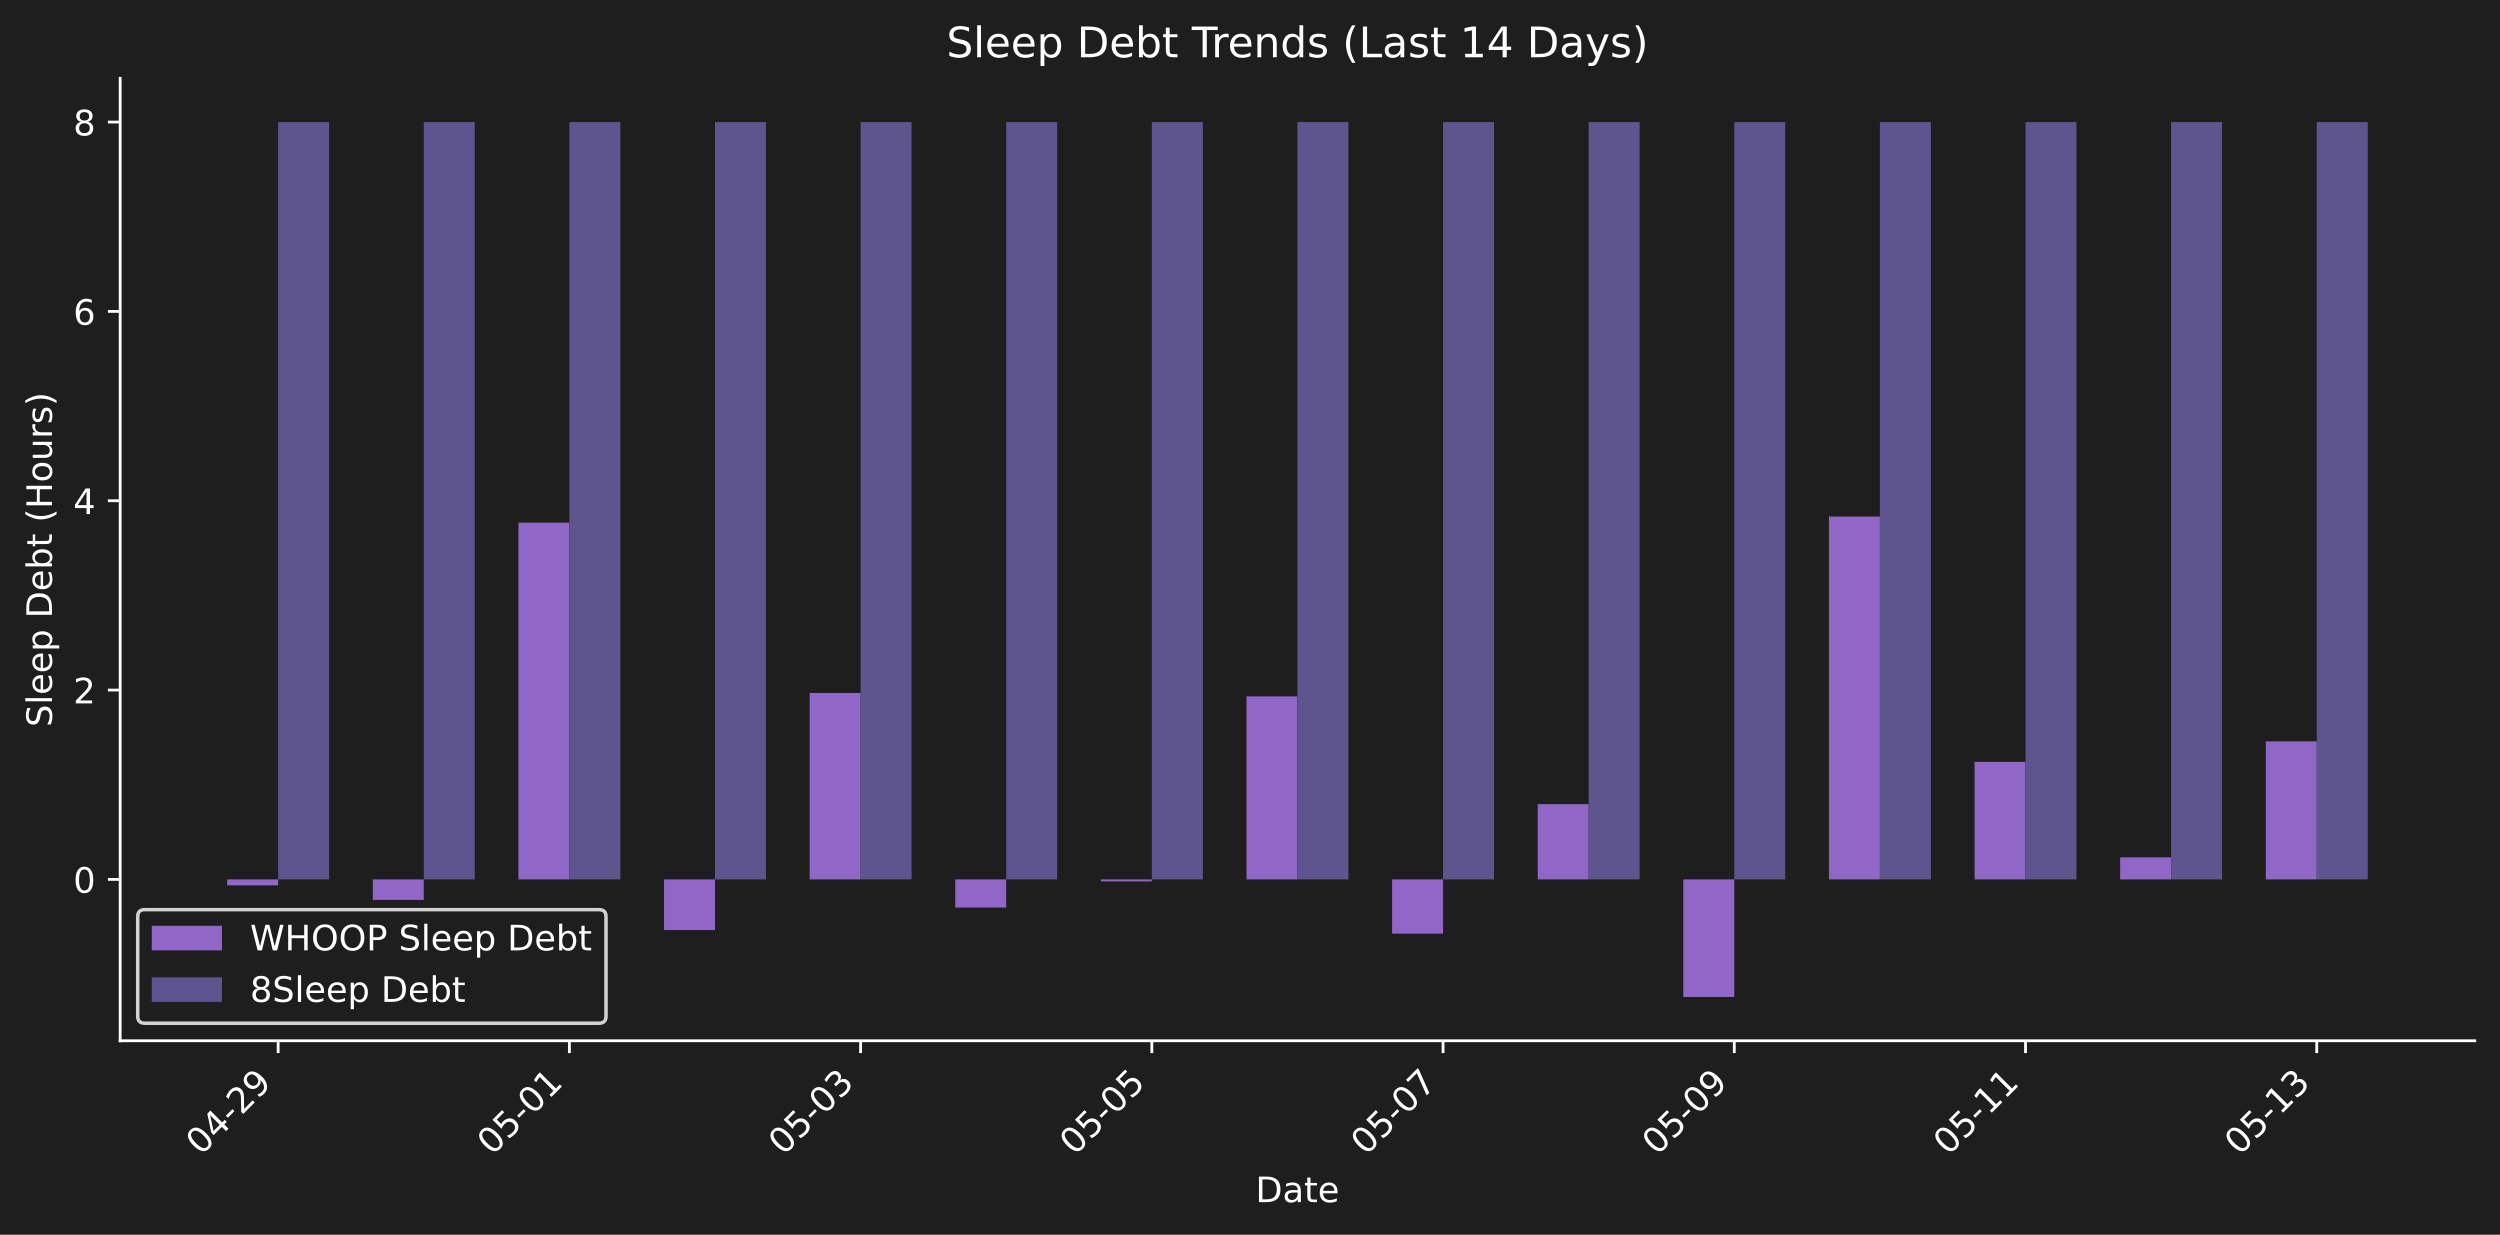
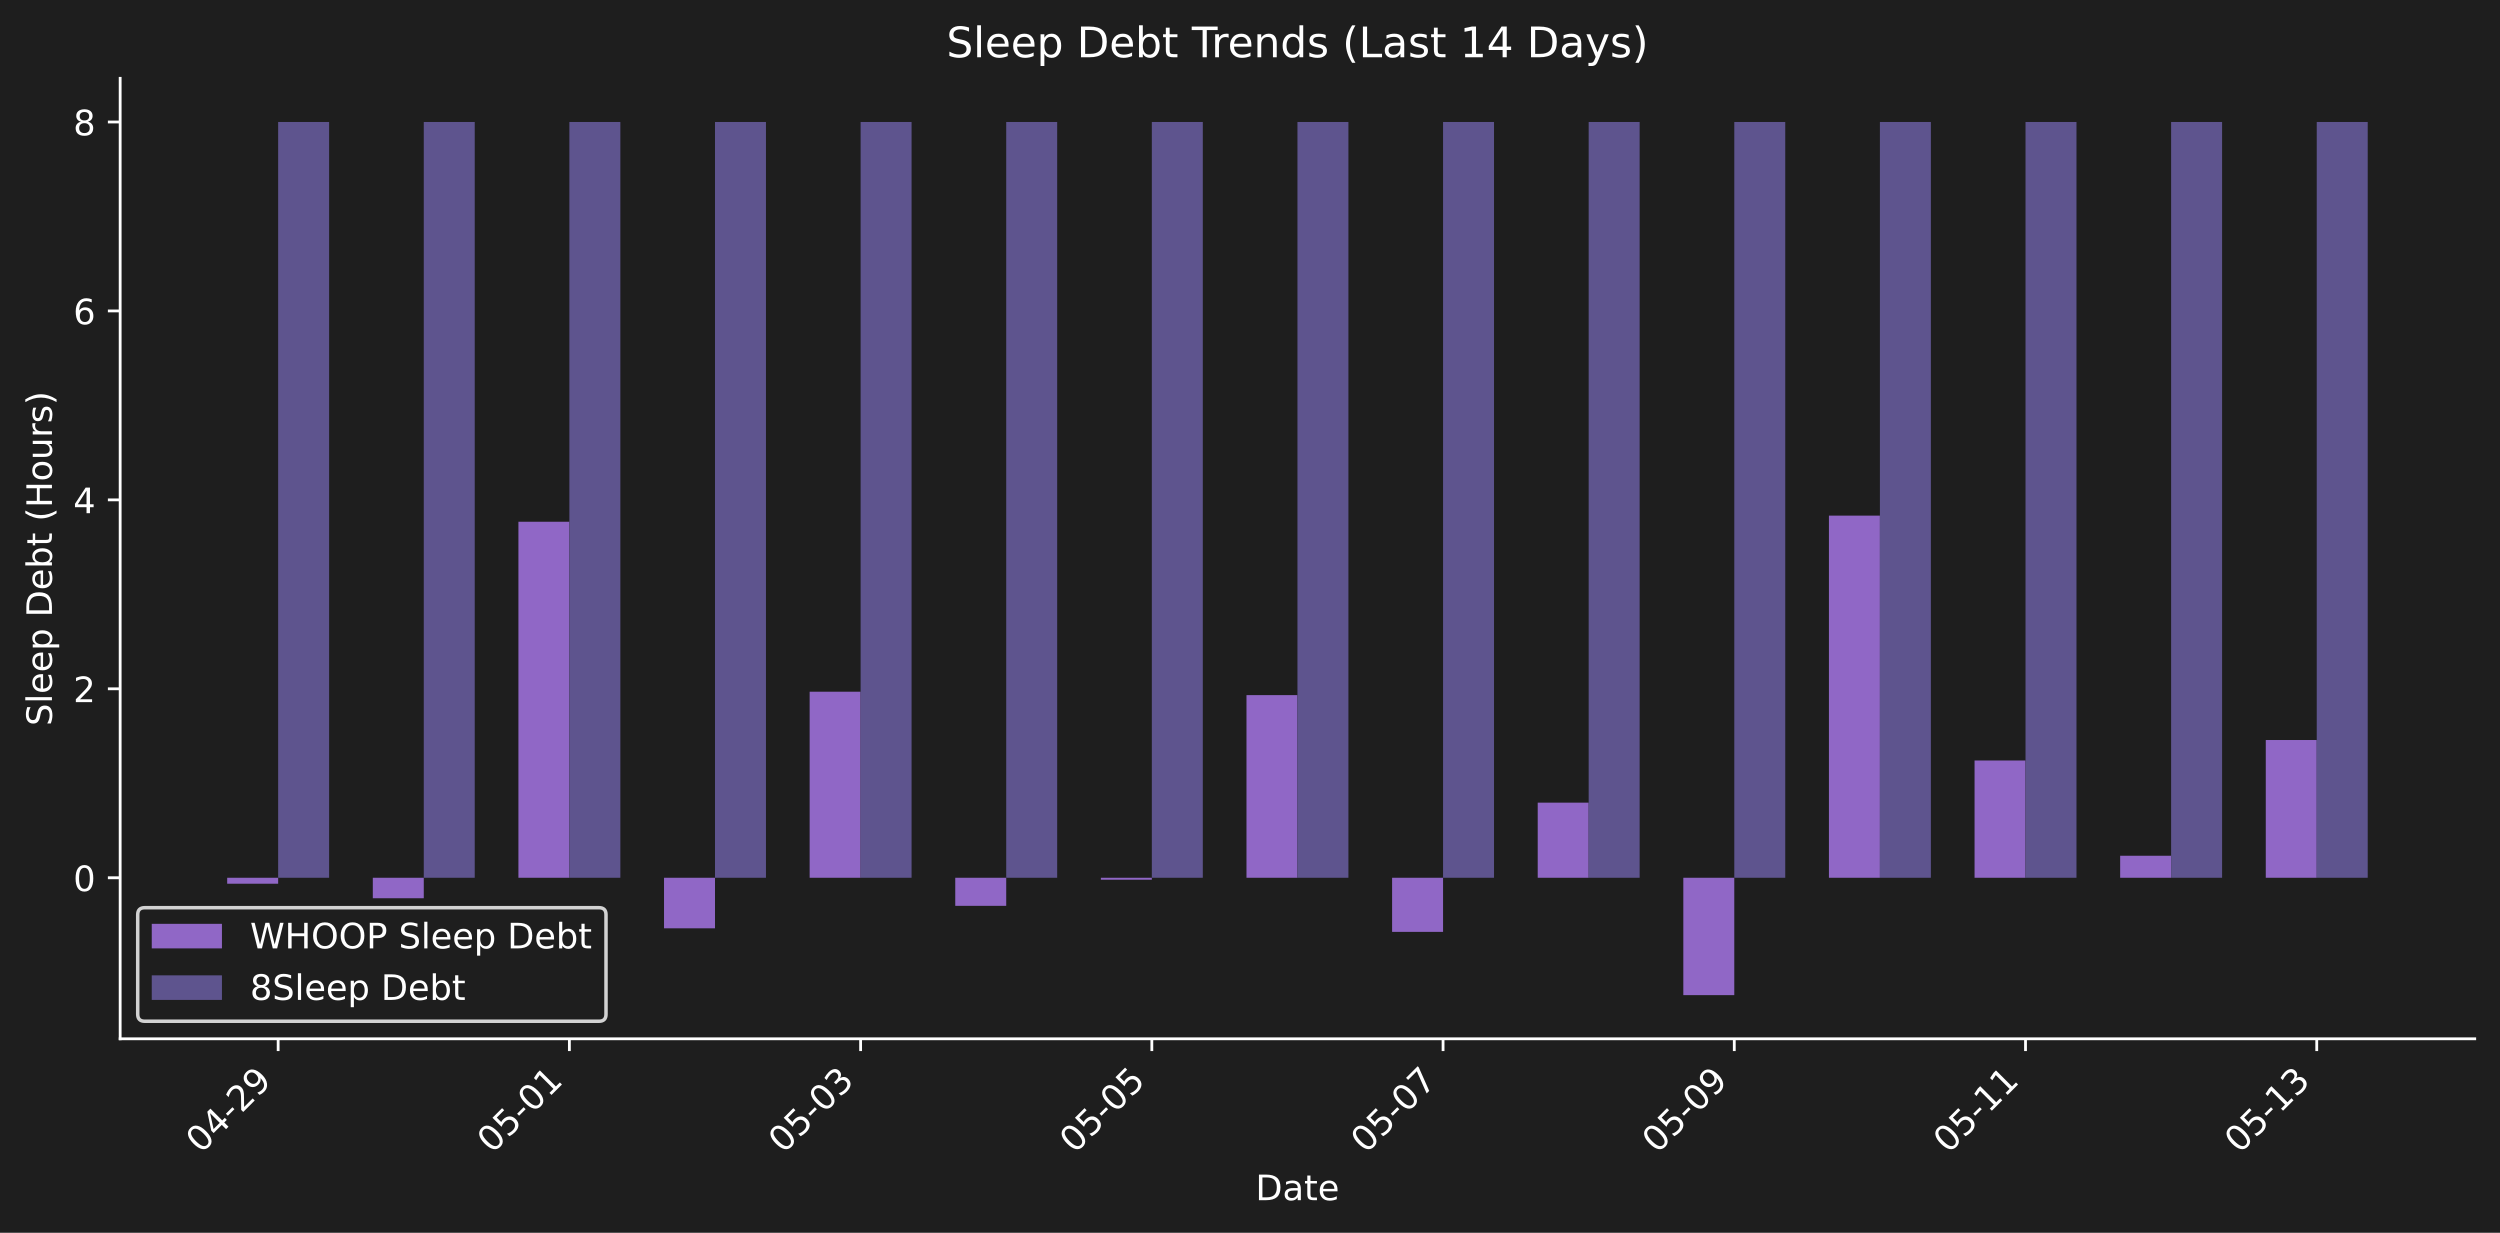
- <svg xmlns="http://www.w3.org/2000/svg" xmlns:xlink="http://www.w3.org/1999/xlink" width="712.371pt" height="351.832pt" viewBox="0 0 712.371 351.832" version="1.1">
+ <svg xmlns="http://www.w3.org/2000/svg" xmlns:xlink="http://www.w3.org/1999/xlink" width="712.371pt" height="351.271pt" viewBox="0 0 712.371 351.271" version="1.1">
  <defs>
    <style type="text/css">*{stroke-linejoin: round; stroke-linecap: butt}</style>
  </defs>
  <g id="figure_1">
    <g id="patch_1">
-       <path d="M 0 351.832  L 712.371 351.832  L 712.371 0  L 0 0  z " style="fill: #1e1e1e" />
+       <path d="M 0 351.271  L 712.371 351.271  L 712.371 0  L 0 0  z " style="fill: #1e1e1e" />
    </g>
    <g id="axes_1">
      <g id="patch_2">
-         <path d="M 34.241 296.563  L 705.171 296.563  L 705.171 22.318  L 34.241 22.318  L 34.241 296.563  z " style="fill: none" />
+         <path d="M 34.241 296.002  L 705.171 296.002  L 705.171 22.318  L 34.241 22.318  L 34.241 296.002  z " style="fill: none" />
      </g>
      <g id="patch_3">
-         <path d="M 64.737 250.585  L 79.26 250.585  L 79.26 252.286  L 64.737 252.286  z " clip-path="url(#p377a982e5c)" style="fill: #9067c6" />
+         <path d="M 64.737 250.118  L 79.26 250.118  L 79.26 251.816  L 64.737 251.816  z " clip-path="url(#p8cfb7bc39e)" style="fill: #9067c6" />
      </g>
      <g id="patch_4">
-         <path d="M 106.23 250.585  L 120.752 250.585  L 120.752 256.432  L 106.23 256.432  z " clip-path="url(#p377a982e5c)" style="fill: #9067c6" />
+         <path d="M 106.23 250.118  L 120.752 250.118  L 120.752 255.953  L 106.23 255.953  z " clip-path="url(#p8cfb7bc39e)" style="fill: #9067c6" />
      </g>
      <g id="patch_5">
-         <path d="M 147.722 250.585  L 162.244 250.585  L 162.244 148.93  L 147.722 148.93  z " clip-path="url(#p377a982e5c)" style="fill: #9067c6" />
+         <path d="M 147.722 250.118  L 162.244 250.118  L 162.244 148.671  L 147.722 148.671  z " clip-path="url(#p8cfb7bc39e)" style="fill: #9067c6" />
      </g>
      <g id="patch_6">
-         <path d="M 189.214 250.585  L 203.737 250.585  L 203.737 265.017  L 189.214 265.017  z " clip-path="url(#p377a982e5c)" style="fill: #9067c6" />
+         <path d="M 189.214 250.118  L 203.737 250.118  L 203.737 264.521  L 189.214 264.521  z " clip-path="url(#p8cfb7bc39e)" style="fill: #9067c6" />
      </g>
      <g id="patch_7">
-         <path d="M 230.707 250.585  L 245.229 250.585  L 245.229 197.463  L 230.707 197.463  z " clip-path="url(#p377a982e5c)" style="fill: #9067c6" />
+         <path d="M 230.707 250.118  L 245.229 250.118  L 245.229 197.104  L 230.707 197.104  z " clip-path="url(#p8cfb7bc39e)" style="fill: #9067c6" />
      </g>
      <g id="patch_8">
-         <path d="M 272.199 250.585  L 286.721 250.585  L 286.721 258.603  L 272.199 258.603  z " clip-path="url(#p377a982e5c)" style="fill: #9067c6" />
+         <path d="M 272.199 250.118  L 286.721 250.118  L 286.721 258.12  L 272.199 258.12  z " clip-path="url(#p8cfb7bc39e)" style="fill: #9067c6" />
      </g>
      <g id="patch_9">
-         <path d="M 313.691 250.585  L 328.213 250.585  L 328.213 251.147  L 313.691 251.147  z " clip-path="url(#p377a982e5c)" style="fill: #9067c6" />
+         <path d="M 313.691 250.118  L 328.213 250.118  L 328.213 250.679  L 313.691 250.679  z " clip-path="url(#p8cfb7bc39e)" style="fill: #9067c6" />
      </g>
      <g id="patch_10">
-         <path d="M 355.183 250.585  L 369.706 250.585  L 369.706 198.431  L 355.183 198.431  z " clip-path="url(#p377a982e5c)" style="fill: #9067c6" />
+         <path d="M 355.183 250.118  L 369.706 250.118  L 369.706 198.071  L 355.183 198.071  z " clip-path="url(#p8cfb7bc39e)" style="fill: #9067c6" />
      </g>
      <g id="patch_11">
-         <path d="M 396.676 250.585  L 411.198 250.585  L 411.198 266.036  L 396.676 266.036  z " clip-path="url(#p377a982e5c)" style="fill: #9067c6" />
+         <path d="M 396.676 250.118  L 411.198 250.118  L 411.198 265.538  L 396.676 265.538  z " clip-path="url(#p8cfb7bc39e)" style="fill: #9067c6" />
      </g>
      <g id="patch_12">
-         <path d="M 438.168 250.585  L 452.69 250.585  L 452.69 229.139  L 438.168 229.139  z " clip-path="url(#p377a982e5c)" style="fill: #9067c6" />
+         <path d="M 438.168 250.118  L 452.69 250.118  L 452.69 228.716  L 438.168 228.716  z " clip-path="url(#p8cfb7bc39e)" style="fill: #9067c6" />
      </g>
      <g id="patch_13">
-         <path d="M 479.66 250.585  L 494.182 250.585  L 494.182 284.097  L 479.66 284.097  z " clip-path="url(#p377a982e5c)" style="fill: #9067c6" />
+         <path d="M 479.66 250.118  L 494.182 250.118  L 494.182 283.562  L 479.66 283.562  z " clip-path="url(#p8cfb7bc39e)" style="fill: #9067c6" />
      </g>
      <g id="patch_14">
-         <path d="M 521.152 250.585  L 535.675 250.585  L 535.675 147.183  L 521.152 147.183  z " clip-path="url(#p377a982e5c)" style="fill: #9067c6" />
+         <path d="M 521.152 250.118  L 535.675 250.118  L 535.675 146.928  L 521.152 146.928  z " clip-path="url(#p8cfb7bc39e)" style="fill: #9067c6" />
      </g>
      <g id="patch_15">
-         <path d="M 562.645 250.585  L 577.167 250.585  L 577.167 217.097  L 562.645 217.097  z " clip-path="url(#p377a982e5c)" style="fill: #9067c6" />
+         <path d="M 562.645 250.118  L 577.167 250.118  L 577.167 216.699  L 562.645 216.699  z " clip-path="url(#p8cfb7bc39e)" style="fill: #9067c6" />
      </g>
      <g id="patch_16">
-         <path d="M 604.137 250.585  L 618.659 250.585  L 618.659 244.297  L 604.137 244.297  z " clip-path="url(#p377a982e5c)" style="fill: #9067c6" />
+         <path d="M 604.137 250.118  L 618.659 250.118  L 618.659 243.843  L 604.137 243.843  z " clip-path="url(#p8cfb7bc39e)" style="fill: #9067c6" />
      </g>
      <g id="patch_17">
-         <path d="M 645.629 250.585  L 660.152 250.585  L 660.152 211.251  L 645.629 211.251  z " clip-path="url(#p377a982e5c)" style="fill: #9067c6" />
+         <path d="M 645.629 250.118  L 660.152 250.118  L 660.152 210.865  L 645.629 210.865  z " clip-path="url(#p8cfb7bc39e)" style="fill: #9067c6" />
      </g>
      <g id="patch_18">
-         <path d="M 79.26 250.585  L 93.782 250.585  L 93.782 34.784  L 79.26 34.784  z " clip-path="url(#p377a982e5c)" style="fill: #5e548e" />
+         <path d="M 79.26 250.118  L 93.782 250.118  L 93.782 34.758  L 79.26 34.758  z " clip-path="url(#p8cfb7bc39e)" style="fill: #5e548e" />
      </g>
      <g id="patch_19">
-         <path d="M 120.752 250.585  L 135.274 250.585  L 135.274 34.784  L 120.752 34.784  z " clip-path="url(#p377a982e5c)" style="fill: #5e548e" />
+         <path d="M 120.752 250.118  L 135.274 250.118  L 135.274 34.758  L 120.752 34.758  z " clip-path="url(#p8cfb7bc39e)" style="fill: #5e548e" />
      </g>
      <g id="patch_20">
-         <path d="M 162.244 250.585  L 176.767 250.585  L 176.767 34.784  L 162.244 34.784  z " clip-path="url(#p377a982e5c)" style="fill: #5e548e" />
+         <path d="M 162.244 250.118  L 176.767 250.118  L 176.767 34.758  L 162.244 34.758  z " clip-path="url(#p8cfb7bc39e)" style="fill: #5e548e" />
      </g>
      <g id="patch_21">
-         <path d="M 203.737 250.585  L 218.259 250.585  L 218.259 34.784  L 203.737 34.784  z " clip-path="url(#p377a982e5c)" style="fill: #5e548e" />
+         <path d="M 203.737 250.118  L 218.259 250.118  L 218.259 34.758  L 203.737 34.758  z " clip-path="url(#p8cfb7bc39e)" style="fill: #5e548e" />
      </g>
      <g id="patch_22">
-         <path d="M 245.229 250.585  L 259.751 250.585  L 259.751 34.784  L 245.229 34.784  z " clip-path="url(#p377a982e5c)" style="fill: #5e548e" />
+         <path d="M 245.229 250.118  L 259.751 250.118  L 259.751 34.758  L 245.229 34.758  z " clip-path="url(#p8cfb7bc39e)" style="fill: #5e548e" />
      </g>
      <g id="patch_23">
-         <path d="M 286.721 250.585  L 301.243 250.585  L 301.243 34.784  L 286.721 34.784  z " clip-path="url(#p377a982e5c)" style="fill: #5e548e" />
+         <path d="M 286.721 250.118  L 301.243 250.118  L 301.243 34.758  L 286.721 34.758  z " clip-path="url(#p8cfb7bc39e)" style="fill: #5e548e" />
      </g>
      <g id="patch_24">
-         <path d="M 328.213 250.585  L 342.736 250.585  L 342.736 34.784  L 328.213 34.784  z " clip-path="url(#p377a982e5c)" style="fill: #5e548e" />
+         <path d="M 328.213 250.118  L 342.736 250.118  L 342.736 34.758  L 328.213 34.758  z " clip-path="url(#p8cfb7bc39e)" style="fill: #5e548e" />
      </g>
      <g id="patch_25">
-         <path d="M 369.706 250.585  L 384.228 250.585  L 384.228 34.784  L 369.706 34.784  z " clip-path="url(#p377a982e5c)" style="fill: #5e548e" />
+         <path d="M 369.706 250.118  L 384.228 250.118  L 384.228 34.758  L 369.706 34.758  z " clip-path="url(#p8cfb7bc39e)" style="fill: #5e548e" />
      </g>
      <g id="patch_26">
-         <path d="M 411.198 250.585  L 425.72 250.585  L 425.72 34.784  L 411.198 34.784  z " clip-path="url(#p377a982e5c)" style="fill: #5e548e" />
+         <path d="M 411.198 250.118  L 425.72 250.118  L 425.72 34.758  L 411.198 34.758  z " clip-path="url(#p8cfb7bc39e)" style="fill: #5e548e" />
      </g>
      <g id="patch_27">
-         <path d="M 452.69 250.585  L 467.212 250.585  L 467.212 34.784  L 452.69 34.784  z " clip-path="url(#p377a982e5c)" style="fill: #5e548e" />
+         <path d="M 452.69 250.118  L 467.212 250.118  L 467.212 34.758  L 452.69 34.758  z " clip-path="url(#p8cfb7bc39e)" style="fill: #5e548e" />
      </g>
      <g id="patch_28">
-         <path d="M 494.182 250.585  L 508.705 250.585  L 508.705 34.784  L 494.182 34.784  z " clip-path="url(#p377a982e5c)" style="fill: #5e548e" />
+         <path d="M 494.182 250.118  L 508.705 250.118  L 508.705 34.758  L 494.182 34.758  z " clip-path="url(#p8cfb7bc39e)" style="fill: #5e548e" />
      </g>
      <g id="patch_29">
-         <path d="M 535.675 250.585  L 550.197 250.585  L 550.197 34.784  L 535.675 34.784  z " clip-path="url(#p377a982e5c)" style="fill: #5e548e" />
+         <path d="M 535.675 250.118  L 550.197 250.118  L 550.197 34.758  L 535.675 34.758  z " clip-path="url(#p8cfb7bc39e)" style="fill: #5e548e" />
      </g>
      <g id="patch_30">
-         <path d="M 577.167 250.585  L 591.689 250.585  L 591.689 34.784  L 577.167 34.784  z " clip-path="url(#p377a982e5c)" style="fill: #5e548e" />
+         <path d="M 577.167 250.118  L 591.689 250.118  L 591.689 34.758  L 577.167 34.758  z " clip-path="url(#p8cfb7bc39e)" style="fill: #5e548e" />
      </g>
      <g id="patch_31">
-         <path d="M 618.659 250.585  L 633.182 250.585  L 633.182 34.784  L 618.659 34.784  z " clip-path="url(#p377a982e5c)" style="fill: #5e548e" />
+         <path d="M 618.659 250.118  L 633.182 250.118  L 633.182 34.758  L 618.659 34.758  z " clip-path="url(#p8cfb7bc39e)" style="fill: #5e548e" />
      </g>
      <g id="patch_32">
-         <path d="M 660.152 250.585  L 674.674 250.585  L 674.674 34.784  L 660.152 34.784  z " clip-path="url(#p377a982e5c)" style="fill: #5e548e" />
+         <path d="M 660.152 250.118  L 674.674 250.118  L 674.674 34.758  L 660.152 34.758  z " clip-path="url(#p8cfb7bc39e)" style="fill: #5e548e" />
      </g>
      <g id="matplotlib.axis_1">
        <g id="xtick_1">
          <g id="line2d_1">
            <defs>
-               <path id="m259b3828ea" d="M 0 0  L 0 3.5  " style="stroke: #ffffff; stroke-width: 0.8" />
+               <path id="md1a4232d67" d="M 0 0  L 0 3.5  " style="stroke: #ffffff; stroke-width: 0.8" />
            </defs>
            <g>
-               <use xlink:href="#m259b3828ea" x="79.26" y="296.563" style="fill: #ffffff; stroke: #ffffff; stroke-width: 0.8" />
+               <use xlink:href="#md1a4232d67" x="79.26" y="296.002" style="fill: #ffffff; stroke: #ffffff; stroke-width: 0.8" />
            </g>
          </g>
          <g id="text_1">
-             <g style="fill: #ffffff" transform="translate(57.2422 329.483) rotate(-45) scale(0.1 -0.1)">
+             <g style="fill: #ffffff" transform="translate(57.2422 328.9221) rotate(-45) scale(0.1 -0.1)">
              <defs>
                <path id="DejaVuSans-30" d="M 2034 4250  Q 1547 4250 1301 3770  Q 1056 3291 1056 2328  Q 1056 1369 1301 889  Q 1547 409 2034 409  Q 2525 409 2770 889  Q 3016 1369 3016 2328  Q 3016 3291 2770 3770  Q 2525 4250 2034 4250  z M 2034 4750  Q 2819 4750 3233 4129  Q 3647 3509 3647 2328  Q 3647 1150 3233 529  Q 2819 -91 2034 -91  Q 1250 -91 836 529  Q 422 1150 422 2328  Q 422 3509 836 4129  Q 1250 4750 2034 4750  z " transform="scale(0.015625)" />
                <path id="DejaVuSans-34" d="M 2419 4116  L 825 1625  L 2419 1625  L 2419 4116  z M 2253 4666  L 3047 4666  L 3047 1625  L 3713 1625  L 3713 1100  L 3047 1100  L 3047 0  L 2419 0  L 2419 1100  L 313 1100  L 313 1709  L 2253 4666  z " transform="scale(0.015625)" />
                <path id="DejaVuSans-2d" d="M 313 2009  L 1997 2009  L 1997 1497  L 313 1497  L 313 2009  z " transform="scale(0.015625)" />
                <path id="DejaVuSans-32" d="M 1228 531  L 3431 531  L 3431 0  L 469 0  L 469 531  Q 828 903 1448 1529  Q 2069 2156 2228 2338  Q 2531 2678 2651 2914  Q 2772 3150 2772 3378  Q 2772 3750 2511 3984  Q 2250 4219 1831 4219  Q 1534 4219 1204 4116  Q 875 4013 500 3803  L 500 4441  Q 881 4594 1212 4672  Q 1544 4750 1819 4750  Q 2544 4750 2975 4387  Q 3406 4025 3406 3419  Q 3406 3131 3298 2873  Q 3191 2616 2906 2266  Q 2828 2175 2409 1742  Q 1991 1309 1228 531  z " transform="scale(0.015625)" />
                <path id="DejaVuSans-39" d="M 703 97  L 703 672  Q 941 559 1184 500  Q 1428 441 1663 441  Q 2288 441 2617 861  Q 2947 1281 2994 2138  Q 2813 1869 2534 1725  Q 2256 1581 1919 1581  Q 1219 1581 811 2004  Q 403 2428 403 3163  Q 403 3881 828 4315  Q 1253 4750 1959 4750  Q 2769 4750 3195 4129  Q 3622 3509 3622 2328  Q 3622 1225 3098 567  Q 2575 -91 1691 -91  Q 1453 -91 1209 -44  Q 966 3 703 97  z M 1959 2075  Q 2384 2075 2632 2365  Q 2881 2656 2881 3163  Q 2881 3666 2632 3958  Q 2384 4250 1959 4250  Q 1534 4250 1286 3958  Q 1038 3666 1038 3163  Q 1038 2656 1286 2365  Q 1534 2075 1959 2075  z " transform="scale(0.015625)" />
              </defs>
              <use xlink:href="#DejaVuSans-30" />
              <use xlink:href="#DejaVuSans-34" transform="translate(63.62305 0)" />
              <use xlink:href="#DejaVuSans-2d" transform="translate(127.2461 0)" />
              <use xlink:href="#DejaVuSans-32" transform="translate(163.3301 0)" />
              <use xlink:href="#DejaVuSans-39" transform="translate(226.9531 0)" />
            </g>
          </g>
        </g>
        <g id="xtick_2">
          <g id="line2d_2">
            <g>
-               <use xlink:href="#m259b3828ea" x="162.244" y="296.563" style="fill: #ffffff; stroke: #ffffff; stroke-width: 0.8" />
+               <use xlink:href="#md1a4232d67" x="162.244" y="296.002" style="fill: #ffffff; stroke: #ffffff; stroke-width: 0.8" />
            </g>
          </g>
          <g id="text_2">
-             <g style="fill: #ffffff" transform="translate(140.2267 329.483) rotate(-45) scale(0.1 -0.1)">
+             <g style="fill: #ffffff" transform="translate(140.2267 328.9221) rotate(-45) scale(0.1 -0.1)">
              <defs>
                <path id="DejaVuSans-35" d="M 691 4666  L 3169 4666  L 3169 4134  L 1269 4134  L 1269 2991  Q 1406 3038 1543 3061  Q 1681 3084 1819 3084  Q 2600 3084 3056 2656  Q 3513 2228 3513 1497  Q 3513 744 3044 326  Q 2575 -91 1722 -91  Q 1428 -91 1123 -41  Q 819 9 494 109  L 494 744  Q 775 591 1075 516  Q 1375 441 1709 441  Q 2250 441 2565 725  Q 2881 1009 2881 1497  Q 2881 1984 2565 2268  Q 2250 2553 1709 2553  Q 1456 2553 1204 2497  Q 953 2441 691 2322  L 691 4666  z " transform="scale(0.015625)" />
                <path id="DejaVuSans-31" d="M 794 531  L 1825 531  L 1825 4091  L 703 3866  L 703 4441  L 1819 4666  L 2450 4666  L 2450 531  L 3481 531  L 3481 0  L 794 0  L 794 531  z " transform="scale(0.015625)" />
              </defs>
              <use xlink:href="#DejaVuSans-30" />
              <use xlink:href="#DejaVuSans-35" transform="translate(63.62305 0)" />
              <use xlink:href="#DejaVuSans-2d" transform="translate(127.2461 0)" />
              <use xlink:href="#DejaVuSans-30" transform="translate(163.3301 0)" />
              <use xlink:href="#DejaVuSans-31" transform="translate(226.9531 0)" />
            </g>
          </g>
        </g>
        <g id="xtick_3">
          <g id="line2d_3">
            <g>
-               <use xlink:href="#m259b3828ea" x="245.229" y="296.563" style="fill: #ffffff; stroke: #ffffff; stroke-width: 0.8" />
+               <use xlink:href="#md1a4232d67" x="245.229" y="296.002" style="fill: #ffffff; stroke: #ffffff; stroke-width: 0.8" />
            </g>
          </g>
          <g id="text_3">
-             <g style="fill: #ffffff" transform="translate(223.2113 329.483) rotate(-45) scale(0.1 -0.1)">
+             <g style="fill: #ffffff" transform="translate(223.2113 328.9221) rotate(-45) scale(0.1 -0.1)">
              <defs>
                <path id="DejaVuSans-33" d="M 2597 2516  Q 3050 2419 3304 2112  Q 3559 1806 3559 1356  Q 3559 666 3084 287  Q 2609 -91 1734 -91  Q 1441 -91 1130 -33  Q 819 25 488 141  L 488 750  Q 750 597 1062 519  Q 1375 441 1716 441  Q 2309 441 2620 675  Q 2931 909 2931 1356  Q 2931 1769 2642 2001  Q 2353 2234 1838 2234  L 1294 2234  L 1294 2753  L 1863 2753  Q 2328 2753 2575 2939  Q 2822 3125 2822 3475  Q 2822 3834 2567 4026  Q 2313 4219 1838 4219  Q 1578 4219 1281 4162  Q 984 4106 628 3988  L 628 4550  Q 988 4650 1302 4700  Q 1616 4750 1894 4750  Q 2613 4750 3031 4423  Q 3450 4097 3450 3541  Q 3450 3153 3228 2886  Q 3006 2619 2597 2516  z " transform="scale(0.015625)" />
              </defs>
              <use xlink:href="#DejaVuSans-30" />
              <use xlink:href="#DejaVuSans-35" transform="translate(63.62305 0)" />
              <use xlink:href="#DejaVuSans-2d" transform="translate(127.2461 0)" />
              <use xlink:href="#DejaVuSans-30" transform="translate(163.3301 0)" />
              <use xlink:href="#DejaVuSans-33" transform="translate(226.9531 0)" />
            </g>
          </g>
        </g>
        <g id="xtick_4">
          <g id="line2d_4">
            <g>
-               <use xlink:href="#m259b3828ea" x="328.213" y="296.563" style="fill: #ffffff; stroke: #ffffff; stroke-width: 0.8" />
+               <use xlink:href="#md1a4232d67" x="328.213" y="296.002" style="fill: #ffffff; stroke: #ffffff; stroke-width: 0.8" />
            </g>
          </g>
          <g id="text_4">
-             <g style="fill: #ffffff" transform="translate(306.1958 329.483) rotate(-45) scale(0.1 -0.1)">
+             <g style="fill: #ffffff" transform="translate(306.1958 328.9221) rotate(-45) scale(0.1 -0.1)">
              <use xlink:href="#DejaVuSans-30" />
              <use xlink:href="#DejaVuSans-35" transform="translate(63.62305 0)" />
              <use xlink:href="#DejaVuSans-2d" transform="translate(127.2461 0)" />
              <use xlink:href="#DejaVuSans-30" transform="translate(163.3301 0)" />
              <use xlink:href="#DejaVuSans-35" transform="translate(226.9531 0)" />
            </g>
          </g>
        </g>
        <g id="xtick_5">
          <g id="line2d_5">
            <g>
-               <use xlink:href="#m259b3828ea" x="411.198" y="296.563" style="fill: #ffffff; stroke: #ffffff; stroke-width: 0.8" />
+               <use xlink:href="#md1a4232d67" x="411.198" y="296.002" style="fill: #ffffff; stroke: #ffffff; stroke-width: 0.8" />
            </g>
          </g>
          <g id="text_5">
-             <g style="fill: #ffffff" transform="translate(389.1804 329.483) rotate(-45) scale(0.1 -0.1)">
+             <g style="fill: #ffffff" transform="translate(389.1804 328.9221) rotate(-45) scale(0.1 -0.1)">
              <defs>
                <path id="DejaVuSans-37" d="M 525 4666  L 3525 4666  L 3525 4397  L 1831 0  L 1172 0  L 2766 4134  L 525 4134  L 525 4666  z " transform="scale(0.015625)" />
              </defs>
              <use xlink:href="#DejaVuSans-30" />
              <use xlink:href="#DejaVuSans-35" transform="translate(63.62305 0)" />
              <use xlink:href="#DejaVuSans-2d" transform="translate(127.2461 0)" />
              <use xlink:href="#DejaVuSans-30" transform="translate(163.3301 0)" />
              <use xlink:href="#DejaVuSans-37" transform="translate(226.9531 0)" />
            </g>
          </g>
        </g>
        <g id="xtick_6">
          <g id="line2d_6">
            <g>
-               <use xlink:href="#m259b3828ea" x="494.182" y="296.563" style="fill: #ffffff; stroke: #ffffff; stroke-width: 0.8" />
+               <use xlink:href="#md1a4232d67" x="494.182" y="296.002" style="fill: #ffffff; stroke: #ffffff; stroke-width: 0.8" />
            </g>
          </g>
          <g id="text_6">
-             <g style="fill: #ffffff" transform="translate(472.1649 329.483) rotate(-45) scale(0.1 -0.1)">
+             <g style="fill: #ffffff" transform="translate(472.1649 328.9221) rotate(-45) scale(0.1 -0.1)">
              <use xlink:href="#DejaVuSans-30" />
              <use xlink:href="#DejaVuSans-35" transform="translate(63.62305 0)" />
              <use xlink:href="#DejaVuSans-2d" transform="translate(127.2461 0)" />
              <use xlink:href="#DejaVuSans-30" transform="translate(163.3301 0)" />
              <use xlink:href="#DejaVuSans-39" transform="translate(226.9531 0)" />
            </g>
          </g>
        </g>
        <g id="xtick_7">
          <g id="line2d_7">
            <g>
-               <use xlink:href="#m259b3828ea" x="577.167" y="296.563" style="fill: #ffffff; stroke: #ffffff; stroke-width: 0.8" />
+               <use xlink:href="#md1a4232d67" x="577.167" y="296.002" style="fill: #ffffff; stroke: #ffffff; stroke-width: 0.8" />
            </g>
          </g>
          <g id="text_7">
-             <g style="fill: #ffffff" transform="translate(555.1494 329.483) rotate(-45) scale(0.1 -0.1)">
+             <g style="fill: #ffffff" transform="translate(555.1494 328.9221) rotate(-45) scale(0.1 -0.1)">
              <use xlink:href="#DejaVuSans-30" />
              <use xlink:href="#DejaVuSans-35" transform="translate(63.62305 0)" />
              <use xlink:href="#DejaVuSans-2d" transform="translate(127.2461 0)" />
              <use xlink:href="#DejaVuSans-31" transform="translate(163.3301 0)" />
              <use xlink:href="#DejaVuSans-31" transform="translate(226.9531 0)" />
            </g>
          </g>
        </g>
        <g id="xtick_8">
          <g id="line2d_8">
            <g>
-               <use xlink:href="#m259b3828ea" x="660.152" y="296.563" style="fill: #ffffff; stroke: #ffffff; stroke-width: 0.8" />
+               <use xlink:href="#md1a4232d67" x="660.152" y="296.002" style="fill: #ffffff; stroke: #ffffff; stroke-width: 0.8" />
            </g>
          </g>
          <g id="text_8">
-             <g style="fill: #ffffff" transform="translate(638.134 329.483) rotate(-45) scale(0.1 -0.1)">
+             <g style="fill: #ffffff" transform="translate(638.134 328.9221) rotate(-45) scale(0.1 -0.1)">
              <use xlink:href="#DejaVuSans-30" />
              <use xlink:href="#DejaVuSans-35" transform="translate(63.62305 0)" />
              <use xlink:href="#DejaVuSans-2d" transform="translate(127.2461 0)" />
              <use xlink:href="#DejaVuSans-31" transform="translate(163.3301 0)" />
              <use xlink:href="#DejaVuSans-33" transform="translate(226.9531 0)" />
            </g>
          </g>
        </g>
        <g id="text_9">
-           <g style="fill: #ffffff" transform="translate(357.7548 342.552) scale(0.1 -0.1)">
+           <g style="fill: #ffffff" transform="translate(357.7548 341.9911) scale(0.1 -0.1)">
            <defs>
              <path id="DejaVuSans-44" d="M 1259 4147  L 1259 519  L 2022 519  Q 2988 519 3436 956  Q 3884 1394 3884 2338  Q 3884 3275 3436 3711  Q 2988 4147 2022 4147  L 1259 4147  z M 628 4666  L 1925 4666  Q 3281 4666 3915 4102  Q 4550 3538 4550 2338  Q 4550 1131 3912 565  Q 3275 0 1925 0  L 628 0  L 628 4666  z " transform="scale(0.015625)" />
              <path id="DejaVuSans-61" d="M 2194 1759  Q 1497 1759 1228 1600  Q 959 1441 959 1056  Q 959 750 1161 570  Q 1363 391 1709 391  Q 2188 391 2477 730  Q 2766 1069 2766 1631  L 2766 1759  L 2194 1759  z M 3341 1997  L 3341 0  L 2766 0  L 2766 531  Q 2569 213 2275 61  Q 1981 -91 1556 -91  Q 1019 -91 701 211  Q 384 513 384 1019  Q 384 1609 779 1909  Q 1175 2209 1959 2209  L 2766 2209  L 2766 2266  Q 2766 2663 2505 2880  Q 2244 3097 1772 3097  Q 1472 3097 1187 3025  Q 903 2953 641 2809  L 641 3341  Q 956 3463 1253 3523  Q 1550 3584 1831 3584  Q 2591 3584 2966 3190  Q 3341 2797 3341 1997  z " transform="scale(0.015625)" />
              <path id="DejaVuSans-74" d="M 1172 4494  L 1172 3500  L 2356 3500  L 2356 3053  L 1172 3053  L 1172 1153  Q 1172 725 1289 603  Q 1406 481 1766 481  L 2356 481  L 2356 0  L 1766 0  Q 1100 0 847 248  Q 594 497 594 1153  L 594 3053  L 172 3053  L 172 3500  L 594 3500  L 594 4494  L 1172 4494  z " transform="scale(0.015625)" />
              <path id="DejaVuSans-65" d="M 3597 1894  L 3597 1613  L 953 1613  Q 991 1019 1311 708  Q 1631 397 2203 397  Q 2534 397 2845 478  Q 3156 559 3463 722  L 3463 178  Q 3153 47 2828 -22  Q 2503 -91 2169 -91  Q 1331 -91 842 396  Q 353 884 353 1716  Q 353 2575 817 3079  Q 1281 3584 2069 3584  Q 2775 3584 3186 3129  Q 3597 2675 3597 1894  z M 3022 2063  Q 3016 2534 2758 2815  Q 2500 3097 2075 3097  Q 1594 3097 1305 2825  Q 1016 2553 972 2059  L 3022 2063  z " transform="scale(0.015625)" />
            </defs>
            <use xlink:href="#DejaVuSans-44" />
            <use xlink:href="#DejaVuSans-61" transform="translate(77.00195 0)" />
            <use xlink:href="#DejaVuSans-74" transform="translate(138.2812 0)" />
            <use xlink:href="#DejaVuSans-65" transform="translate(177.4902 0)" />
          </g>
        </g>
      </g>
      <g id="matplotlib.axis_2">
        <g id="ytick_1">
          <g id="line2d_9">
            <defs>
-               <path id="m7e907a31b7" d="M 0 0  L -3.5 0  " style="stroke: #ffffff; stroke-width: 0.8" />
+               <path id="me4ab200064" d="M 0 0  L -3.5 0  " style="stroke: #ffffff; stroke-width: 0.8" />
            </defs>
            <g>
-               <use xlink:href="#m7e907a31b7" x="34.241" y="250.585" style="fill: #ffffff; stroke: #ffffff; stroke-width: 0.8" />
+               <use xlink:href="#me4ab200064" x="34.241" y="250.118" style="fill: #ffffff; stroke: #ffffff; stroke-width: 0.8" />
            </g>
          </g>
          <g id="text_10">
-             <g style="fill: #ffffff" transform="translate(20.87813 254.384) scale(0.1 -0.1)">
+             <g style="fill: #ffffff" transform="translate(20.87813 253.9171) scale(0.1 -0.1)">
              <use xlink:href="#DejaVuSans-30" />
            </g>
          </g>
        </g>
        <g id="ytick_2">
          <g id="line2d_10">
            <g>
-               <use xlink:href="#m7e907a31b7" x="34.241" y="196.635" style="fill: #ffffff; stroke: #ffffff; stroke-width: 0.8" />
+               <use xlink:href="#me4ab200064" x="34.241" y="196.278" style="fill: #ffffff; stroke: #ffffff; stroke-width: 0.8" />
            </g>
          </g>
          <g id="text_11">
-             <g style="fill: #ffffff" transform="translate(20.87813 200.4338) scale(0.1 -0.1)">
+             <g style="fill: #ffffff" transform="translate(20.87813 200.0772) scale(0.1 -0.1)">
              <use xlink:href="#DejaVuSans-32" />
            </g>
          </g>
        </g>
        <g id="ytick_3">
          <g id="line2d_11">
            <g>
-               <use xlink:href="#m7e907a31b7" x="34.241" y="142.684" style="fill: #ffffff; stroke: #ffffff; stroke-width: 0.8" />
+               <use xlink:href="#me4ab200064" x="34.241" y="142.438" style="fill: #ffffff; stroke: #ffffff; stroke-width: 0.8" />
            </g>
          </g>
          <g id="text_12">
-             <g style="fill: #ffffff" transform="translate(20.87813 146.4835) scale(0.1 -0.1)">
+             <g style="fill: #ffffff" transform="translate(20.87813 146.2373) scale(0.1 -0.1)">
              <use xlink:href="#DejaVuSans-34" />
            </g>
          </g>
        </g>
        <g id="ytick_4">
          <g id="line2d_12">
            <g>
-               <use xlink:href="#m7e907a31b7" x="34.241" y="88.734" style="fill: #ffffff; stroke: #ffffff; stroke-width: 0.8" />
+               <use xlink:href="#me4ab200064" x="34.241" y="88.598" style="fill: #ffffff; stroke: #ffffff; stroke-width: 0.8" />
            </g>
          </g>
          <g id="text_13">
-             <g style="fill: #ffffff" transform="translate(20.87813 92.53327) scale(0.1 -0.1)">
+             <g style="fill: #ffffff" transform="translate(20.87813 92.39743) scale(0.1 -0.1)">
              <defs>
                <path id="DejaVuSans-36" d="M 2113 2584  Q 1688 2584 1439 2293  Q 1191 2003 1191 1497  Q 1191 994 1439 701  Q 1688 409 2113 409  Q 2538 409 2786 701  Q 3034 994 3034 1497  Q 3034 2003 2786 2293  Q 2538 2584 2113 2584  z M 3366 4563  L 3366 3988  Q 3128 4100 2886 4159  Q 2644 4219 2406 4219  Q 1781 4219 1451 3797  Q 1122 3375 1075 2522  Q 1259 2794 1537 2939  Q 1816 3084 2150 3084  Q 2853 3084 3261 2657  Q 3669 2231 3669 1497  Q 3669 778 3244 343  Q 2819 -91 2113 -91  Q 1303 -91 875 529  Q 447 1150 447 2328  Q 447 3434 972 4092  Q 1497 4750 2381 4750  Q 2619 4750 2861 4703  Q 3103 4656 3366 4563  z " transform="scale(0.015625)" />
              </defs>
              <use xlink:href="#DejaVuSans-36" />
            </g>
          </g>
        </g>
        <g id="ytick_5">
          <g id="line2d_13">
            <g>
-               <use xlink:href="#m7e907a31b7" x="34.241" y="34.784" style="fill: #ffffff; stroke: #ffffff; stroke-width: 0.8" />
+               <use xlink:href="#me4ab200064" x="34.241" y="34.758" style="fill: #ffffff; stroke: #ffffff; stroke-width: 0.8" />
            </g>
          </g>
          <g id="text_14">
-             <g style="fill: #ffffff" transform="translate(20.87813 38.58302) scale(0.1 -0.1)">
+             <g style="fill: #ffffff" transform="translate(20.87813 38.55753) scale(0.1 -0.1)">
              <defs>
                <path id="DejaVuSans-38" d="M 2034 2216  Q 1584 2216 1326 1975  Q 1069 1734 1069 1313  Q 1069 891 1326 650  Q 1584 409 2034 409  Q 2484 409 2743 651  Q 3003 894 3003 1313  Q 3003 1734 2745 1975  Q 2488 2216 2034 2216  z M 1403 2484  Q 997 2584 770 2862  Q 544 3141 544 3541  Q 544 4100 942 4425  Q 1341 4750 2034 4750  Q 2731 4750 3128 4425  Q 3525 4100 3525 3541  Q 3525 3141 3298 2862  Q 3072 2584 2669 2484  Q 3125 2378 3379 2068  Q 3634 1759 3634 1313  Q 3634 634 3220 271  Q 2806 -91 2034 -91  Q 1263 -91 848 271  Q 434 634 434 1313  Q 434 1759 690 2068  Q 947 2378 1403 2484  z M 1172 3481  Q 1172 3119 1398 2916  Q 1625 2713 2034 2713  Q 2441 2713 2670 2916  Q 2900 3119 2900 3481  Q 2900 3844 2670 4047  Q 2441 4250 2034 4250  Q 1625 4250 1398 4047  Q 1172 3844 1172 3481  z " transform="scale(0.015625)" />
              </defs>
              <use xlink:href="#DejaVuSans-38" />
            </g>
          </g>
        </g>
        <g id="text_15">
-           <g style="fill: #ffffff" transform="translate(14.79844 207.1203) rotate(-90) scale(0.1 -0.1)">
+           <g style="fill: #ffffff" transform="translate(14.79844 206.8398) rotate(-90) scale(0.1 -0.1)">
            <defs>
              <path id="DejaVuSans-53" d="M 3425 4513  L 3425 3897  Q 3066 4069 2747 4153  Q 2428 4238 2131 4238  Q 1616 4238 1336 4038  Q 1056 3838 1056 3469  Q 1056 3159 1242 3001  Q 1428 2844 1947 2747  L 2328 2669  Q 3034 2534 3370 2195  Q 3706 1856 3706 1288  Q 3706 609 3251 259  Q 2797 -91 1919 -91  Q 1588 -91 1214 -16  Q 841 59 441 206  L 441 856  Q 825 641 1194 531  Q 1563 422 1919 422  Q 2459 422 2753 634  Q 3047 847 3047 1241  Q 3047 1584 2836 1778  Q 2625 1972 2144 2069  L 1759 2144  Q 1053 2284 737 2584  Q 422 2884 422 3419  Q 422 4038 858 4394  Q 1294 4750 2059 4750  Q 2388 4750 2728 4690  Q 3069 4631 3425 4513  z " transform="scale(0.015625)" />
              <path id="DejaVuSans-6c" d="M 603 4863  L 1178 4863  L 1178 0  L 603 0  L 603 4863  z " transform="scale(0.015625)" />
              <path id="DejaVuSans-70" d="M 1159 525  L 1159 -1331  L 581 -1331  L 581 3500  L 1159 3500  L 1159 2969  Q 1341 3281 1617 3432  Q 1894 3584 2278 3584  Q 2916 3584 3314 3078  Q 3713 2572 3713 1747  Q 3713 922 3314 415  Q 2916 -91 2278 -91  Q 1894 -91 1617 61  Q 1341 213 1159 525  z M 3116 1747  Q 3116 2381 2855 2742  Q 2594 3103 2138 3103  Q 1681 3103 1420 2742  Q 1159 2381 1159 1747  Q 1159 1113 1420 752  Q 1681 391 2138 391  Q 2594 391 2855 752  Q 3116 1113 3116 1747  z " transform="scale(0.015625)" />
              <path id="DejaVuSans-20" transform="scale(0.015625)" />
              <path id="DejaVuSans-62" d="M 3116 1747  Q 3116 2381 2855 2742  Q 2594 3103 2138 3103  Q 1681 3103 1420 2742  Q 1159 2381 1159 1747  Q 1159 1113 1420 752  Q 1681 391 2138 391  Q 2594 391 2855 752  Q 3116 1113 3116 1747  z M 1159 2969  Q 1341 3281 1617 3432  Q 1894 3584 2278 3584  Q 2916 3584 3314 3078  Q 3713 2572 3713 1747  Q 3713 922 3314 415  Q 2916 -91 2278 -91  Q 1894 -91 1617 61  Q 1341 213 1159 525  L 1159 0  L 581 0  L 581 4863  L 1159 4863  L 1159 2969  z " transform="scale(0.015625)" />
              <path id="DejaVuSans-28" d="M 1984 4856  Q 1566 4138 1362 3434  Q 1159 2731 1159 2009  Q 1159 1288 1364 580  Q 1569 -128 1984 -844  L 1484 -844  Q 1016 -109 783 600  Q 550 1309 550 2009  Q 550 2706 781 3412  Q 1013 4119 1484 4856  L 1984 4856  z " transform="scale(0.015625)" />
              <path id="DejaVuSans-48" d="M 628 4666  L 1259 4666  L 1259 2753  L 3553 2753  L 3553 4666  L 4184 4666  L 4184 0  L 3553 0  L 3553 2222  L 1259 2222  L 1259 0  L 628 0  L 628 4666  z " transform="scale(0.015625)" />
              <path id="DejaVuSans-6f" d="M 1959 3097  Q 1497 3097 1228 2736  Q 959 2375 959 1747  Q 959 1119 1226 758  Q 1494 397 1959 397  Q 2419 397 2687 759  Q 2956 1122 2956 1747  Q 2956 2369 2687 2733  Q 2419 3097 1959 3097  z M 1959 3584  Q 2709 3584 3137 3096  Q 3566 2609 3566 1747  Q 3566 888 3137 398  Q 2709 -91 1959 -91  Q 1206 -91 779 398  Q 353 888 353 1747  Q 353 2609 779 3096  Q 1206 3584 1959 3584  z " transform="scale(0.015625)" />
              <path id="DejaVuSans-75" d="M 544 1381  L 544 3500  L 1119 3500  L 1119 1403  Q 1119 906 1312 657  Q 1506 409 1894 409  Q 2359 409 2629 706  Q 2900 1003 2900 1516  L 2900 3500  L 3475 3500  L 3475 0  L 2900 0  L 2900 538  Q 2691 219 2414 64  Q 2138 -91 1772 -91  Q 1169 -91 856 284  Q 544 659 544 1381  z M 1991 3584  L 1991 3584  z " transform="scale(0.015625)" />
              <path id="DejaVuSans-72" d="M 2631 2963  Q 2534 3019 2420 3045  Q 2306 3072 2169 3072  Q 1681 3072 1420 2755  Q 1159 2438 1159 1844  L 1159 0  L 581 0  L 581 3500  L 1159 3500  L 1159 2956  Q 1341 3275 1631 3429  Q 1922 3584 2338 3584  Q 2397 3584 2469 3576  Q 2541 3569 2628 3553  L 2631 2963  z " transform="scale(0.015625)" />
              <path id="DejaVuSans-73" d="M 2834 3397  L 2834 2853  Q 2591 2978 2328 3040  Q 2066 3103 1784 3103  Q 1356 3103 1142 2972  Q 928 2841 928 2578  Q 928 2378 1081 2264  Q 1234 2150 1697 2047  L 1894 2003  Q 2506 1872 2764 1633  Q 3022 1394 3022 966  Q 3022 478 2636 193  Q 2250 -91 1575 -91  Q 1294 -91 989 -36  Q 684 19 347 128  L 347 722  Q 666 556 975 473  Q 1284 391 1588 391  Q 1994 391 2212 530  Q 2431 669 2431 922  Q 2431 1156 2273 1281  Q 2116 1406 1581 1522  L 1381 1569  Q 847 1681 609 1914  Q 372 2147 372 2553  Q 372 3047 722 3315  Q 1072 3584 1716 3584  Q 2034 3584 2315 3537  Q 2597 3491 2834 3397  z " transform="scale(0.015625)" />
              <path id="DejaVuSans-29" d="M 513 4856  L 1013 4856  Q 1481 4119 1714 3412  Q 1947 2706 1947 2009  Q 1947 1309 1714 600  Q 1481 -109 1013 -844  L 513 -844  Q 928 -128 1133 580  Q 1338 1288 1338 2009  Q 1338 2731 1133 3434  Q 928 4138 513 4856  z " transform="scale(0.015625)" />
            </defs>
            <use xlink:href="#DejaVuSans-53" />
            <use xlink:href="#DejaVuSans-6c" transform="translate(63.47656 0)" />
            <use xlink:href="#DejaVuSans-65" transform="translate(91.25977 0)" />
            <use xlink:href="#DejaVuSans-65" transform="translate(152.7832 0)" />
            <use xlink:href="#DejaVuSans-70" transform="translate(214.3066 0)" />
            <use xlink:href="#DejaVuSans-20" transform="translate(277.7832 0)" />
            <use xlink:href="#DejaVuSans-44" transform="translate(309.5703 0)" />
            <use xlink:href="#DejaVuSans-65" transform="translate(386.5723 0)" />
            <use xlink:href="#DejaVuSans-62" transform="translate(448.0957 0)" />
            <use xlink:href="#DejaVuSans-74" transform="translate(511.5723 0)" />
            <use xlink:href="#DejaVuSans-20" transform="translate(550.7812 0)" />
            <use xlink:href="#DejaVuSans-28" transform="translate(582.5684 0)" />
            <use xlink:href="#DejaVuSans-48" transform="translate(621.582 0)" />
            <use xlink:href="#DejaVuSans-6f" transform="translate(696.7773 0)" />
            <use xlink:href="#DejaVuSans-75" transform="translate(757.959 0)" />
            <use xlink:href="#DejaVuSans-72" transform="translate(821.3379 0)" />
            <use xlink:href="#DejaVuSans-73" transform="translate(862.4512 0)" />
            <use xlink:href="#DejaVuSans-29" transform="translate(914.5508 0)" />
          </g>
        </g>
      </g>
      <g id="patch_33">
-         <path d="M 34.241 296.563  L 34.241 22.318  " style="fill: none; stroke: #ffffff; stroke-width: 0.8; stroke-linejoin: miter; stroke-linecap: square" />
+         <path d="M 34.241 296.002  L 34.241 22.318  " style="fill: none; stroke: #ffffff; stroke-width: 0.8; stroke-linejoin: miter; stroke-linecap: square" />
      </g>
      <g id="patch_34">
-         <path d="M 34.241 296.563  L 705.171 296.563  " style="fill: none; stroke: #ffffff; stroke-width: 0.8; stroke-linejoin: miter; stroke-linecap: square" />
+         <path d="M 34.241 296.002  L 705.171 296.002  " style="fill: none; stroke: #ffffff; stroke-width: 0.8; stroke-linejoin: miter; stroke-linecap: square" />
      </g>
      <g id="text_16">
        <g style="fill: #ffffff" transform="translate(269.7006 16.31812) scale(0.12 -0.12)">
          <defs>
            <path id="DejaVuSans-54" d="M -19 4666  L 3928 4666  L 3928 4134  L 2272 4134  L 2272 0  L 1638 0  L 1638 4134  L -19 4134  L -19 4666  z " transform="scale(0.015625)" />
            <path id="DejaVuSans-6e" d="M 3513 2113  L 3513 0  L 2938 0  L 2938 2094  Q 2938 2591 2744 2837  Q 2550 3084 2163 3084  Q 1697 3084 1428 2787  Q 1159 2491 1159 1978  L 1159 0  L 581 0  L 581 3500  L 1159 3500  L 1159 2956  Q 1366 3272 1645 3428  Q 1925 3584 2291 3584  Q 2894 3584 3203 3211  Q 3513 2838 3513 2113  z " transform="scale(0.015625)" />
            <path id="DejaVuSans-64" d="M 2906 2969  L 2906 4863  L 3481 4863  L 3481 0  L 2906 0  L 2906 525  Q 2725 213 2448 61  Q 2172 -91 1784 -91  Q 1150 -91 751 415  Q 353 922 353 1747  Q 353 2572 751 3078  Q 1150 3584 1784 3584  Q 2172 3584 2448 3432  Q 2725 3281 2906 2969  z M 947 1747  Q 947 1113 1208 752  Q 1469 391 1925 391  Q 2381 391 2643 752  Q 2906 1113 2906 1747  Q 2906 2381 2643 2742  Q 2381 3103 1925 3103  Q 1469 3103 1208 2742  Q 947 2381 947 1747  z " transform="scale(0.015625)" />
            <path id="DejaVuSans-4c" d="M 628 4666  L 1259 4666  L 1259 531  L 3531 531  L 3531 0  L 628 0  L 628 4666  z " transform="scale(0.015625)" />
            <path id="DejaVuSans-79" d="M 2059 -325  Q 1816 -950 1584 -1140  Q 1353 -1331 966 -1331  L 506 -1331  L 506 -850  L 844 -850  Q 1081 -850 1212 -737  Q 1344 -625 1503 -206  L 1606 56  L 191 3500  L 800 3500  L 1894 763  L 2988 3500  L 3597 3500  L 2059 -325  z " transform="scale(0.015625)" />
          </defs>
          <use xlink:href="#DejaVuSans-53" />
          <use xlink:href="#DejaVuSans-6c" transform="translate(63.47656 0)" />
          <use xlink:href="#DejaVuSans-65" transform="translate(91.25977 0)" />
          <use xlink:href="#DejaVuSans-65" transform="translate(152.7832 0)" />
          <use xlink:href="#DejaVuSans-70" transform="translate(214.3066 0)" />
          <use xlink:href="#DejaVuSans-20" transform="translate(277.7832 0)" />
          <use xlink:href="#DejaVuSans-44" transform="translate(309.5703 0)" />
          <use xlink:href="#DejaVuSans-65" transform="translate(386.5723 0)" />
          <use xlink:href="#DejaVuSans-62" transform="translate(448.0957 0)" />
          <use xlink:href="#DejaVuSans-74" transform="translate(511.5723 0)" />
          <use xlink:href="#DejaVuSans-20" transform="translate(550.7812 0)" />
          <use xlink:href="#DejaVuSans-54" transform="translate(582.5684 0)" />
          <use xlink:href="#DejaVuSans-72" transform="translate(628.9023 0)" />
          <use xlink:href="#DejaVuSans-65" transform="translate(667.7656 0)" />
          <use xlink:href="#DejaVuSans-6e" transform="translate(729.2891 0)" />
          <use xlink:href="#DejaVuSans-64" transform="translate(792.668 0)" />
          <use xlink:href="#DejaVuSans-73" transform="translate(856.1445 0)" />
          <use xlink:href="#DejaVuSans-20" transform="translate(908.2441 0)" />
          <use xlink:href="#DejaVuSans-28" transform="translate(940.0312 0)" />
          <use xlink:href="#DejaVuSans-4c" transform="translate(979.0449 0)" />
          <use xlink:href="#DejaVuSans-61" transform="translate(1034.758 0)" />
          <use xlink:href="#DejaVuSans-73" transform="translate(1096.037 0)" />
          <use xlink:href="#DejaVuSans-74" transform="translate(1148.137 0)" />
          <use xlink:href="#DejaVuSans-20" transform="translate(1187.346 0)" />
          <use xlink:href="#DejaVuSans-31" transform="translate(1219.133 0)" />
          <use xlink:href="#DejaVuSans-34" transform="translate(1282.756 0)" />
          <use xlink:href="#DejaVuSans-20" transform="translate(1346.379 0)" />
          <use xlink:href="#DejaVuSans-44" transform="translate(1378.166 0)" />
          <use xlink:href="#DejaVuSans-61" transform="translate(1455.168 0)" />
          <use xlink:href="#DejaVuSans-79" transform="translate(1516.447 0)" />
          <use xlink:href="#DejaVuSans-73" transform="translate(1575.627 0)" />
          <use xlink:href="#DejaVuSans-29" transform="translate(1627.727 0)" />
        </g>
      </g>
      <g id="legend_1">
        <g id="patch_35">
-           <path d="M 41.241 291.563  L 170.681 291.563  Q 172.681 291.563 172.681 289.563  L 172.681 261.207  Q 172.681 259.207 170.681 259.207  L 41.241 259.207  Q 39.241 259.207 39.241 261.207  L 39.241 289.563  Q 39.241 291.563 41.241 291.563  z " style="fill: #1e1e1e; opacity: 0.8; stroke: #ffffff; stroke-linejoin: miter" />
+           <path d="M 41.241 291.002  L 170.681 291.002  Q 172.681 291.002 172.681 289.002  L 172.681 260.646  Q 172.681 258.646 170.681 258.646  L 41.241 258.646  Q 39.241 258.646 39.241 260.646  L 39.241 289.002  Q 39.241 291.002 41.241 291.002  z " style="fill: #1e1e1e; opacity: 0.8; stroke: #ffffff; stroke-linejoin: miter" />
        </g>
        <g id="patch_36">
-           <path d="M 43.241 270.805  L 63.241 270.805  L 63.241 263.805  L 43.241 263.805  z " style="fill: #9067c6" />
+           <path d="M 43.241 270.244  L 63.241 270.244  L 63.241 263.244  L 43.241 263.244  z " style="fill: #9067c6" />
        </g>
        <g id="text_17">
-           <g style="fill: #ffffff" transform="translate(71.24062 270.8053) scale(0.1 -0.1)">
+           <g style="fill: #ffffff" transform="translate(71.24062 270.2444) scale(0.1 -0.1)">
            <defs>
              <path id="DejaVuSans-57" d="M 213 4666  L 850 4666  L 1831 722  L 2809 4666  L 3519 4666  L 4500 722  L 5478 4666  L 6119 4666  L 4947 0  L 4153 0  L 3169 4050  L 2175 0  L 1381 0  L 213 4666  z " transform="scale(0.015625)" />
              <path id="DejaVuSans-4f" d="M 2522 4238  Q 1834 4238 1429 3725  Q 1025 3213 1025 2328  Q 1025 1447 1429 934  Q 1834 422 2522 422  Q 3209 422 3611 934  Q 4013 1447 4013 2328  Q 4013 3213 3611 3725  Q 3209 4238 2522 4238  z M 2522 4750  Q 3503 4750 4090 4092  Q 4678 3434 4678 2328  Q 4678 1225 4090 567  Q 3503 -91 2522 -91  Q 1538 -91 948 565  Q 359 1222 359 2328  Q 359 3434 948 4092  Q 1538 4750 2522 4750  z " transform="scale(0.015625)" />
              <path id="DejaVuSans-50" d="M 1259 4147  L 1259 2394  L 2053 2394  Q 2494 2394 2734 2622  Q 2975 2850 2975 3272  Q 2975 3691 2734 3919  Q 2494 4147 2053 4147  L 1259 4147  z M 628 4666  L 2053 4666  Q 2838 4666 3239 4311  Q 3641 3956 3641 3272  Q 3641 2581 3239 2228  Q 2838 1875 2053 1875  L 1259 1875  L 1259 0  L 628 0  L 628 4666  z " transform="scale(0.015625)" />
            </defs>
            <use xlink:href="#DejaVuSans-57" />
            <use xlink:href="#DejaVuSans-48" transform="translate(98.87695 0)" />
            <use xlink:href="#DejaVuSans-4f" transform="translate(174.0723 0)" />
            <use xlink:href="#DejaVuSans-4f" transform="translate(252.7832 0)" />
            <use xlink:href="#DejaVuSans-50" transform="translate(331.4941 0)" />
            <use xlink:href="#DejaVuSans-20" transform="translate(391.7969 0)" />
            <use xlink:href="#DejaVuSans-53" transform="translate(423.584 0)" />
            <use xlink:href="#DejaVuSans-6c" transform="translate(487.0605 0)" />
            <use xlink:href="#DejaVuSans-65" transform="translate(514.8438 0)" />
            <use xlink:href="#DejaVuSans-65" transform="translate(576.3672 0)" />
            <use xlink:href="#DejaVuSans-70" transform="translate(637.8906 0)" />
            <use xlink:href="#DejaVuSans-20" transform="translate(701.3672 0)" />
            <use xlink:href="#DejaVuSans-44" transform="translate(733.1543 0)" />
            <use xlink:href="#DejaVuSans-65" transform="translate(810.1562 0)" />
            <use xlink:href="#DejaVuSans-62" transform="translate(871.6797 0)" />
            <use xlink:href="#DejaVuSans-74" transform="translate(935.1562 0)" />
          </g>
        </g>
        <g id="patch_37">
-           <path d="M 43.241 285.483  L 63.241 285.483  L 63.241 278.483  L 43.241 278.483  z " style="fill: #5e548e" />
+           <path d="M 43.241 284.922  L 63.241 284.922  L 63.241 277.922  L 43.241 277.922  z " style="fill: #5e548e" />
        </g>
        <g id="text_18">
-           <g style="fill: #ffffff" transform="translate(71.24062 285.4834) scale(0.1 -0.1)">
+           <g style="fill: #ffffff" transform="translate(71.24062 284.9225) scale(0.1 -0.1)">
            <use xlink:href="#DejaVuSans-38" />
            <use xlink:href="#DejaVuSans-53" transform="translate(63.62305 0)" />
            <use xlink:href="#DejaVuSans-6c" transform="translate(127.0996 0)" />
            <use xlink:href="#DejaVuSans-65" transform="translate(154.8828 0)" />
            <use xlink:href="#DejaVuSans-65" transform="translate(216.4062 0)" />
            <use xlink:href="#DejaVuSans-70" transform="translate(277.9297 0)" />
            <use xlink:href="#DejaVuSans-20" transform="translate(341.4062 0)" />
            <use xlink:href="#DejaVuSans-44" transform="translate(373.1934 0)" />
            <use xlink:href="#DejaVuSans-65" transform="translate(450.1953 0)" />
            <use xlink:href="#DejaVuSans-62" transform="translate(511.7188 0)" />
            <use xlink:href="#DejaVuSans-74" transform="translate(575.1953 0)" />
          </g>
        </g>
      </g>
    </g>
  </g>
  <defs>
-     <clipPath id="p377a982e5c">
-       <rect x="34.241" y="22.318" width="670.93" height="274.245" />
+     <clipPath id="p8cfb7bc39e">
+       <rect x="34.241" y="22.318" width="670.93" height="273.684" />
    </clipPath>
  </defs>
</svg>
